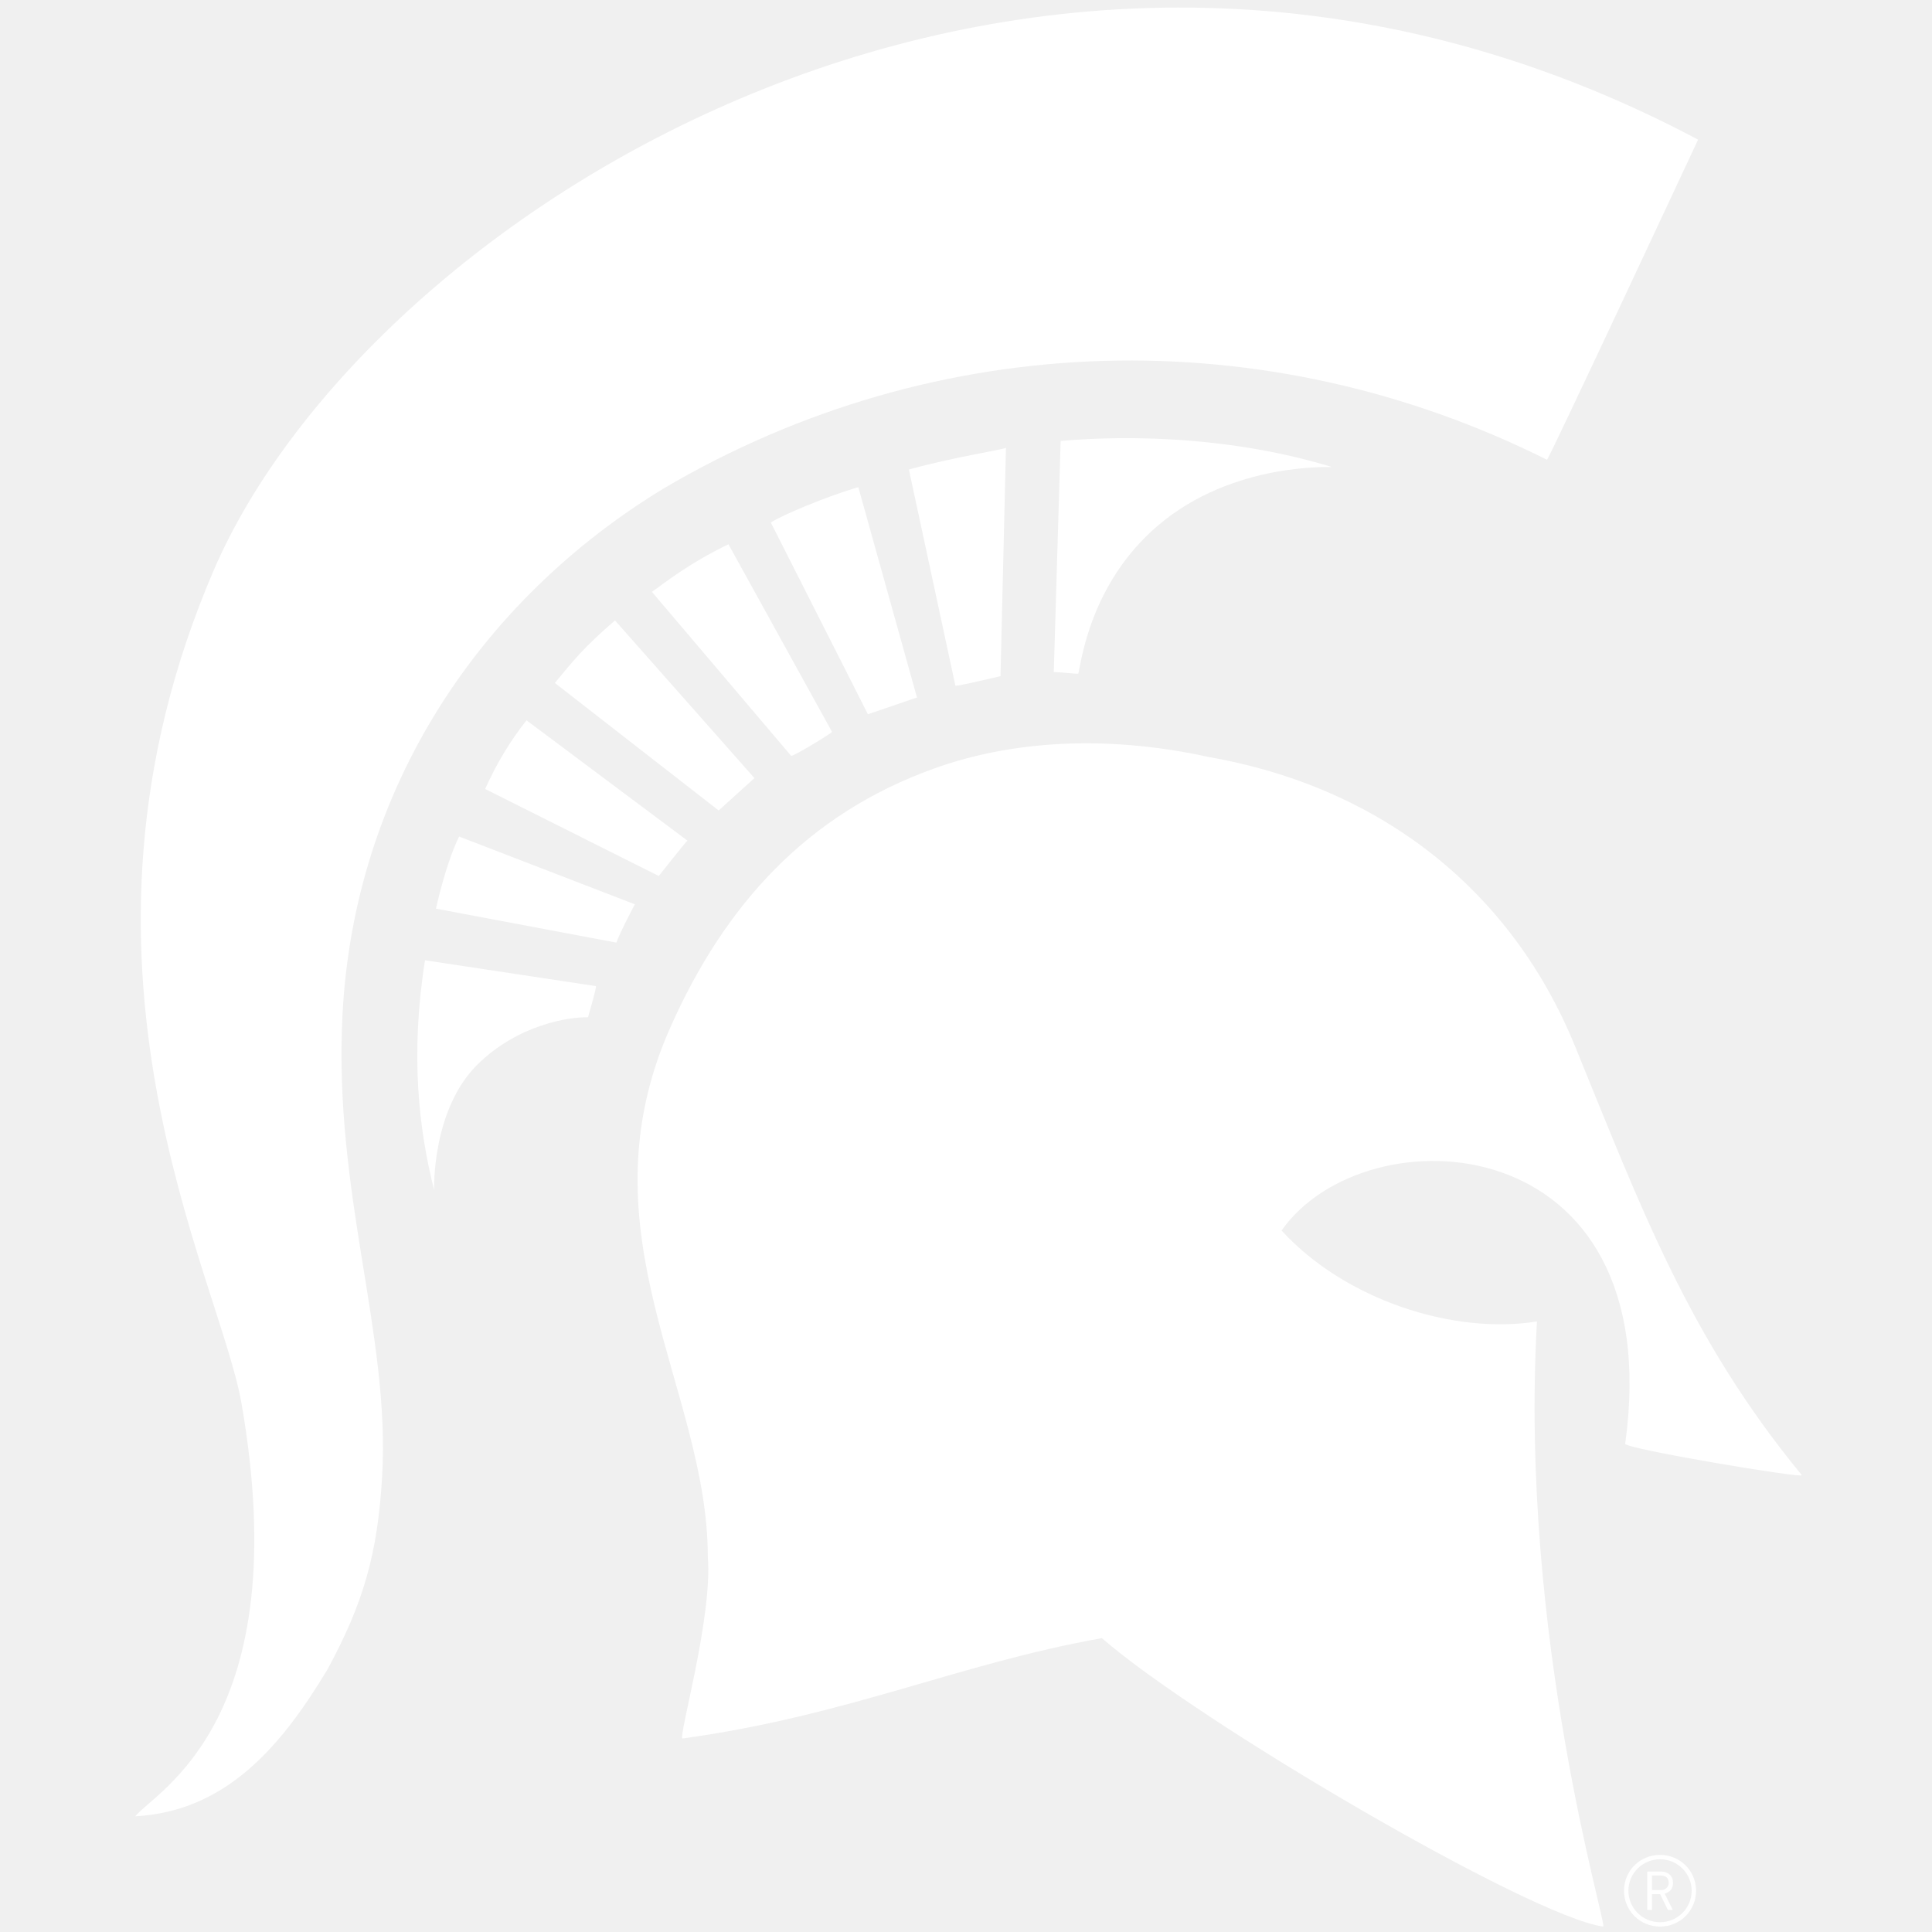
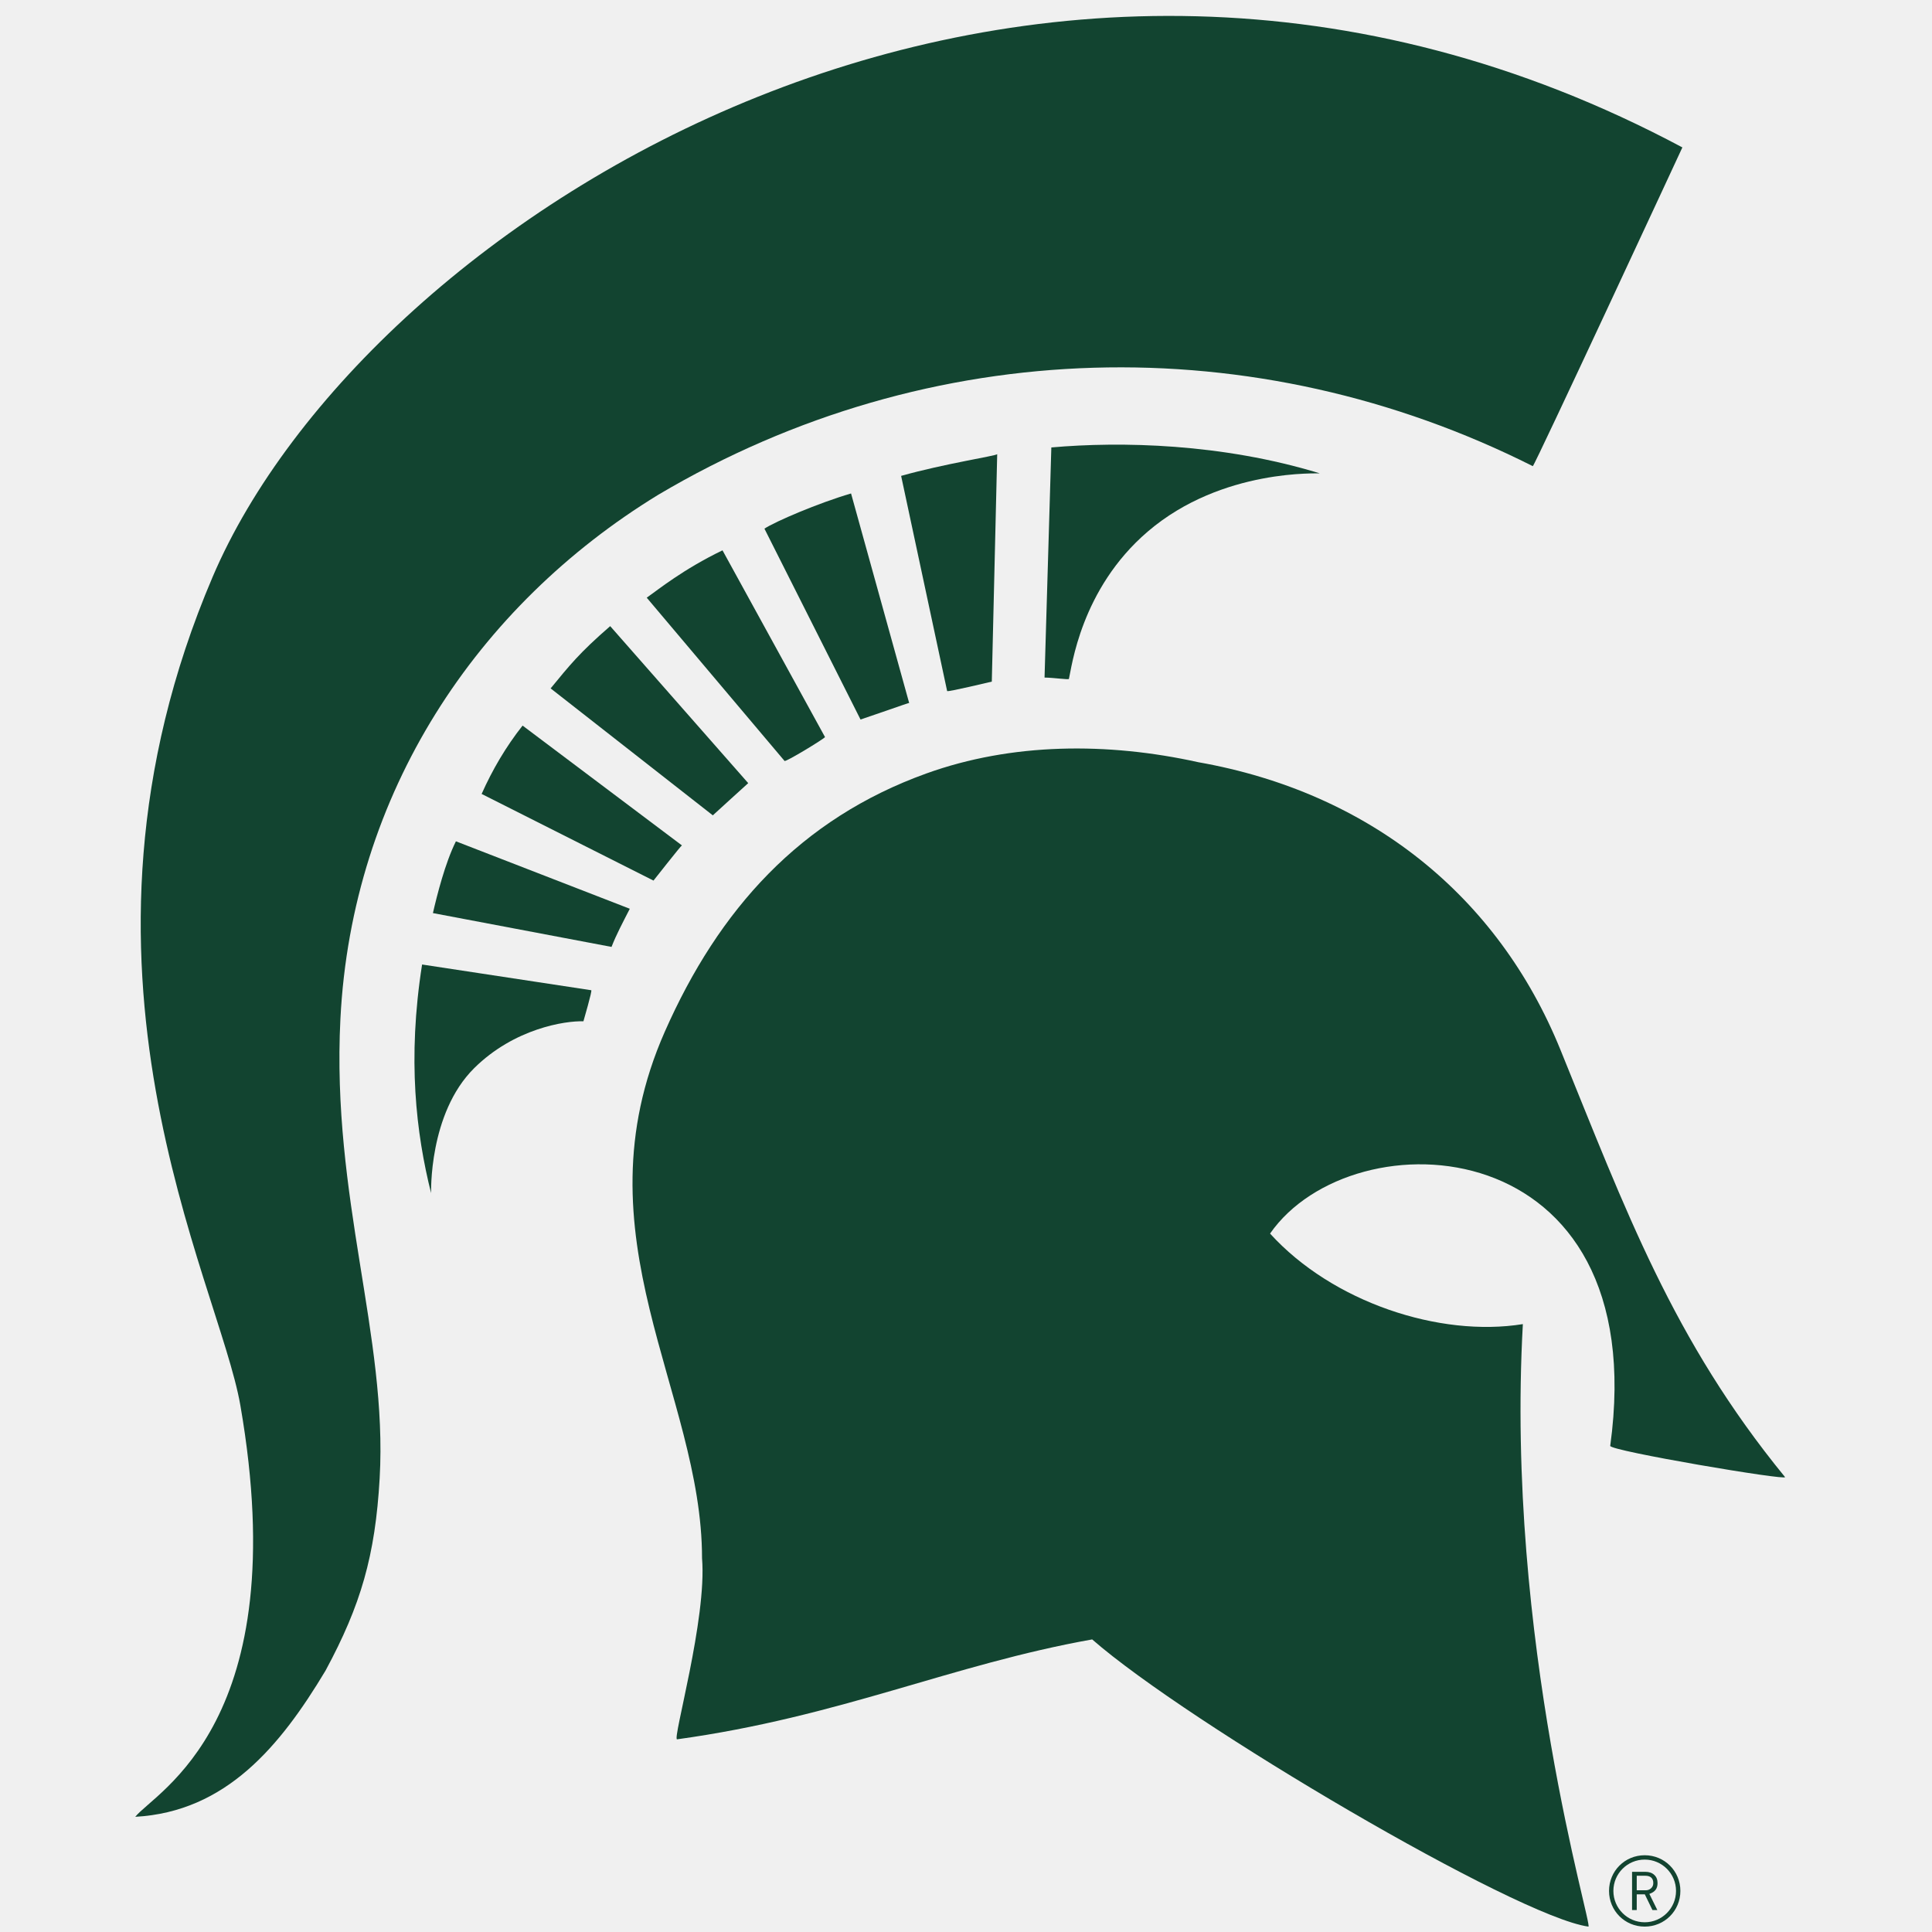
<svg xmlns="http://www.w3.org/2000/svg" width="200px" height="200px" viewBox="0 0 200 200" version="1.1">
  <g id="michigan-st" stroke="none" stroke-width="1" fill="none" fill-rule="evenodd">
-     <g id="michigan-st_BGD" transform="translate(-0, 0)" fill="#FFFFFF">
+     <g id="michigan-st_BGL" transform="translate(-0, 0)" fill="#124430">
      <g id="michigan-st" transform="translate(14, 0)">
-         <g id="g10" transform="translate(86.5, 99.87641) scale(-1, 1) rotate(-180) translate(-86.5, -99.87641) translate(0, 0.313092)" fill-rule="nonzero">
+         <g id="g10" transform="translate(86.38791, 99.90703) scale(-1, 1) rotate(-180) translate(-86.38791, -99.90703) translate(0, 0.371895)" fill-rule="nonzero">
          <g id="g12">
-             <path d="M161.785,184.986 C161.785,184.986 146.284,151.775 146.144,151.846 C117.171,166.342 83.138,165.631 54.689,148.868 C35.719,137.333 22.65,117.866 21.455,94.375 C20.511,75.811 26.409,61.407 25.559,46.607 C25.097,38.558 23.592,33.426 19.901,26.62 C15.163,18.754 9.484,11.942 0,11.416 C2.11,14.036 16.751,21.217 10.993,54.195 C8.71,67.274 -9.361,99.701 8.104,140.358 C24.056,177.48 93.056,221.461 161.785,184.986" id="path14" />
-             <path d="M82.725,119.893 C91.662,123.096 101.672,123.156 111.163,121.066 C129.074,117.92 142.483,107.169 149.019,91.204 C155.858,74.497 160.771,61.019 172.519,46.74 C172.853,46.33 154.172,49.469 154.24,49.984 C158.811,83.089 127.346,84.456 118.669,72.056 C125.196,64.913 136.405,61.246 145.104,62.643 C143.259,29.764 152.478,-0.07 151.958,0.001 C144.461,1.031 110.11,21.131 100.066,29.86 C85.31,27.245 73.752,21.822 56.66,19.473 C56.135,19.402 59.798,32.012 59.271,38.301 C59.271,55.593 45.946,71.801 55.375,93.043 C61.027,105.781 69.551,115.178 82.725,119.893" id="path16" />
-             <path d="M95.087,129.866 C96.089,129.853 97.608,129.62 97.635,129.727 C97.92,130.87 98.855,139.067 105.88,145.045 C113.694,151.698 123.965,151.039 123.86,151.1 C113.626,154.213 103.078,154.431 95.797,153.792 L95.087,129.866" id="path18" />
-             <path d="M29.996,100.032 C28.44,90.18 29.373,82.475 30.934,76.268 C30.951,76.201 30.64,84.522 35.446,89.258 C39.636,93.386 44.975,94.193 46.867,94.126 C46.867,94.152 47.819,97.349 47.684,97.357 L29.996,100.032" id="path20" />
-             <path d="M49.805,101.862 C50.321,103.176 50.949,104.332 51.716,105.827 L33.533,112.839 C32.402,110.586 31.551,107.209 31.129,105.378 L49.805,101.862" id="path22" />
-             <path d="M54.194,108.757 C54.244,108.814 57.114,112.452 57.166,112.415 L40.505,124.872 C38.77,122.69 37.355,120.297 36.222,117.765 L54.194,108.757" id="path24" />
-             <path d="M60.397,115.54 C60.488,115.634 64.099,118.889 64.099,118.889 L49.666,135.213 C46.409,132.402 45.421,131.134 43.437,128.739 L60.397,115.54" id="path26" />
-             <path d="M67.892,121.203 C67.921,121.002 72.039,123.495 72.131,123.679 L61.41,143.095 C57.307,141.125 54.686,139.013 53.488,138.17 L67.892,121.203" id="path28" />
-             <path d="M75.844,125.503 C80.961,127.232 80.938,127.285 80.938,127.191 L74.853,149.006 C71.459,148.02 66.874,146.069 65.796,145.347 L75.844,125.503" id="path30" />
-             <path d="M84.901,128.46 C85.086,128.367 89.515,129.442 89.571,129.444 L90.136,153.089 C89.95,152.905 84.617,152.101 80.089,150.835 L84.901,128.46" id="path32" />
-             <path d="M157.912,5.288 L157.013,5.288 L157.013,3.777 L157.956,3.777 C158.168,3.777 158.355,3.842 158.51,3.986 C158.666,4.119 158.743,4.308 158.743,4.526 C158.743,5.035 158.446,5.288 157.912,5.288 Z M158.334,3.402 L159.166,1.722 L158.655,1.722 L157.856,3.357 L157.013,3.357 L157.013,1.722 L156.523,1.722 L156.523,5.698 L157.9,5.698 C158.312,5.698 158.622,5.586 158.845,5.378 C159.078,5.168 159.188,4.891 159.188,4.526 C159.188,3.964 158.943,3.61 158.334,3.402 Z M157.846,6.968 C156.035,6.968 154.571,5.509 154.571,3.711 C154.571,1.91 156.035,0.451 157.846,0.451 C159.654,0.451 161.121,1.91 161.121,3.711 C161.121,5.509 159.654,6.968 157.846,6.968 L157.846,6.968 Z M157.846,0.001 C155.768,0.001 154.116,1.647 154.116,3.711 C154.116,5.775 155.768,7.42 157.846,7.42 C159.921,7.42 161.576,5.775 161.576,3.711 C161.576,1.647 159.921,0.001 157.846,0.001 L157.846,0.001 Z" id="path34" />
+             <path d="M160.159,184.182 C160.159,184.182 144.814,151.115 144.675,151.186 C115.993,165.619 82.303,164.911 54.139,148.221 C35.36,136.736 22.422,117.354 21.239,93.964 C20.304,75.481 26.144,61.14 25.302,46.404 C24.844,38.39 23.355,33.28 19.701,26.504 C15.01,18.672 9.389,11.89 0,11.366 C2.089,13.975 16.582,21.125 10.882,53.96 C8.623,66.981 -9.267,99.268 8.023,139.748 C23.814,176.708 92.12,220.498 160.159,184.182" id="path14" />
+             <path d="M81.893,119.372 C90.741,122.561 100.651,122.62 110.046,120.539 C127.777,117.407 141.051,106.703 147.521,90.807 C154.292,74.174 159.156,60.753 170.785,46.537 C171.116,46.128 152.623,49.254 152.69,49.767 C157.215,82.727 126.066,84.089 117.476,71.743 C123.938,64.631 135.034,60.98 143.646,62.371 C141.819,29.634 150.946,-0.069 150.43,0.001 C143.009,1.026 109.003,21.039 99.061,29.73 C84.453,27.126 73.011,21.727 56.091,19.388 C55.571,19.317 59.197,31.873 58.675,38.134 C58.675,55.351 45.484,71.489 54.818,92.638 C60.413,105.321 68.852,114.677 81.893,119.372" id="path16" />
+             <path d="M94.131,129.302 C95.123,129.288 96.627,129.056 96.654,129.162 C96.936,130.301 97.861,138.462 104.815,144.415 C112.551,151.038 122.719,150.382 122.615,150.444 C112.484,153.542 102.042,153.76 94.834,153.123 L94.131,129.302" id="path18" />
+             <path d="M29.694,99.597 C28.155,89.788 29.078,82.116 30.624,75.937 C30.64,75.87 30.332,84.154 35.09,88.87 C39.238,92.98 44.523,93.783 46.396,93.717 C46.396,93.742 47.338,96.926 47.205,96.934 L29.694,99.597" id="path20" />
+             <path d="M49.305,101.419 C49.816,102.728 50.437,103.878 51.196,105.367 L33.196,112.349 C32.077,110.106 31.234,106.743 30.816,104.92 L49.305,101.419" id="path22" />
+             <path d="M53.649,108.285 C53.699,108.341 56.54,111.963 56.591,111.927 L40.098,124.329 C38.381,122.156 36.98,119.774 35.858,117.253 L53.649,108.285" id="path24" />
+             <path d="M59.79,115.038 C59.88,115.131 63.455,118.372 63.455,118.372 L49.167,134.625 C45.943,131.827 44.964,130.564 43.001,128.18 L59.79,115.038" id="path26" />
+             <path d="M67.21,120.676 C67.238,120.476 71.315,122.958 71.406,123.141 L60.793,142.472 C56.731,140.511 54.137,138.408 52.95,137.569 L67.21,120.676" id="path28" />
+             <path d="M75.082,124.957 C80.147,126.679 80.125,126.732 80.125,126.638 L74.101,148.359 C70.74,147.377 66.202,145.434 65.134,144.715 L75.082,124.957" id="path30" />
+             <path d="M84.048,127.901 C84.231,127.809 88.615,128.88 88.671,128.881 L89.23,152.424 C89.046,152.241 83.766,151.44 79.284,150.179 L84.048,127.901" id="path32" />
+             <path d="M156.325,5.265 L155.435,5.265 L155.435,3.761 L156.369,3.761 C156.578,3.761 156.763,3.825 156.917,3.968 C157.071,4.101 157.148,4.289 157.148,4.507 C157.148,5.013 156.853,5.265 156.325,5.265 Z M156.742,3.387 L157.567,1.714 L157.061,1.714 L156.27,3.342 L155.435,3.342 L155.435,1.714 L154.95,1.714 L154.95,5.673 L156.313,5.673 C156.721,5.673 157.028,5.562 157.249,5.354 C157.479,5.145 157.588,4.87 157.588,4.507 C157.588,3.947 157.346,3.594 156.742,3.387 Z M156.259,6.938 C154.467,6.938 153.017,5.485 153.017,3.695 C153.017,1.902 154.467,0.449 156.259,0.449 C158.049,0.449 159.502,1.902 159.502,3.695 C159.502,5.485 158.049,6.938 156.259,6.938 L156.259,6.938 Z M156.259,0.001 C154.202,0.001 152.567,1.64 152.567,3.695 C152.567,5.75 154.202,7.388 156.259,7.388 C158.314,7.388 159.952,5.75 159.952,3.695 C159.952,1.64 158.314,0.001 156.259,0.001 L156.259,0.001 Z" id="path34" />
          </g>
        </g>
      </g>
    </g>
  </g>
</svg>
